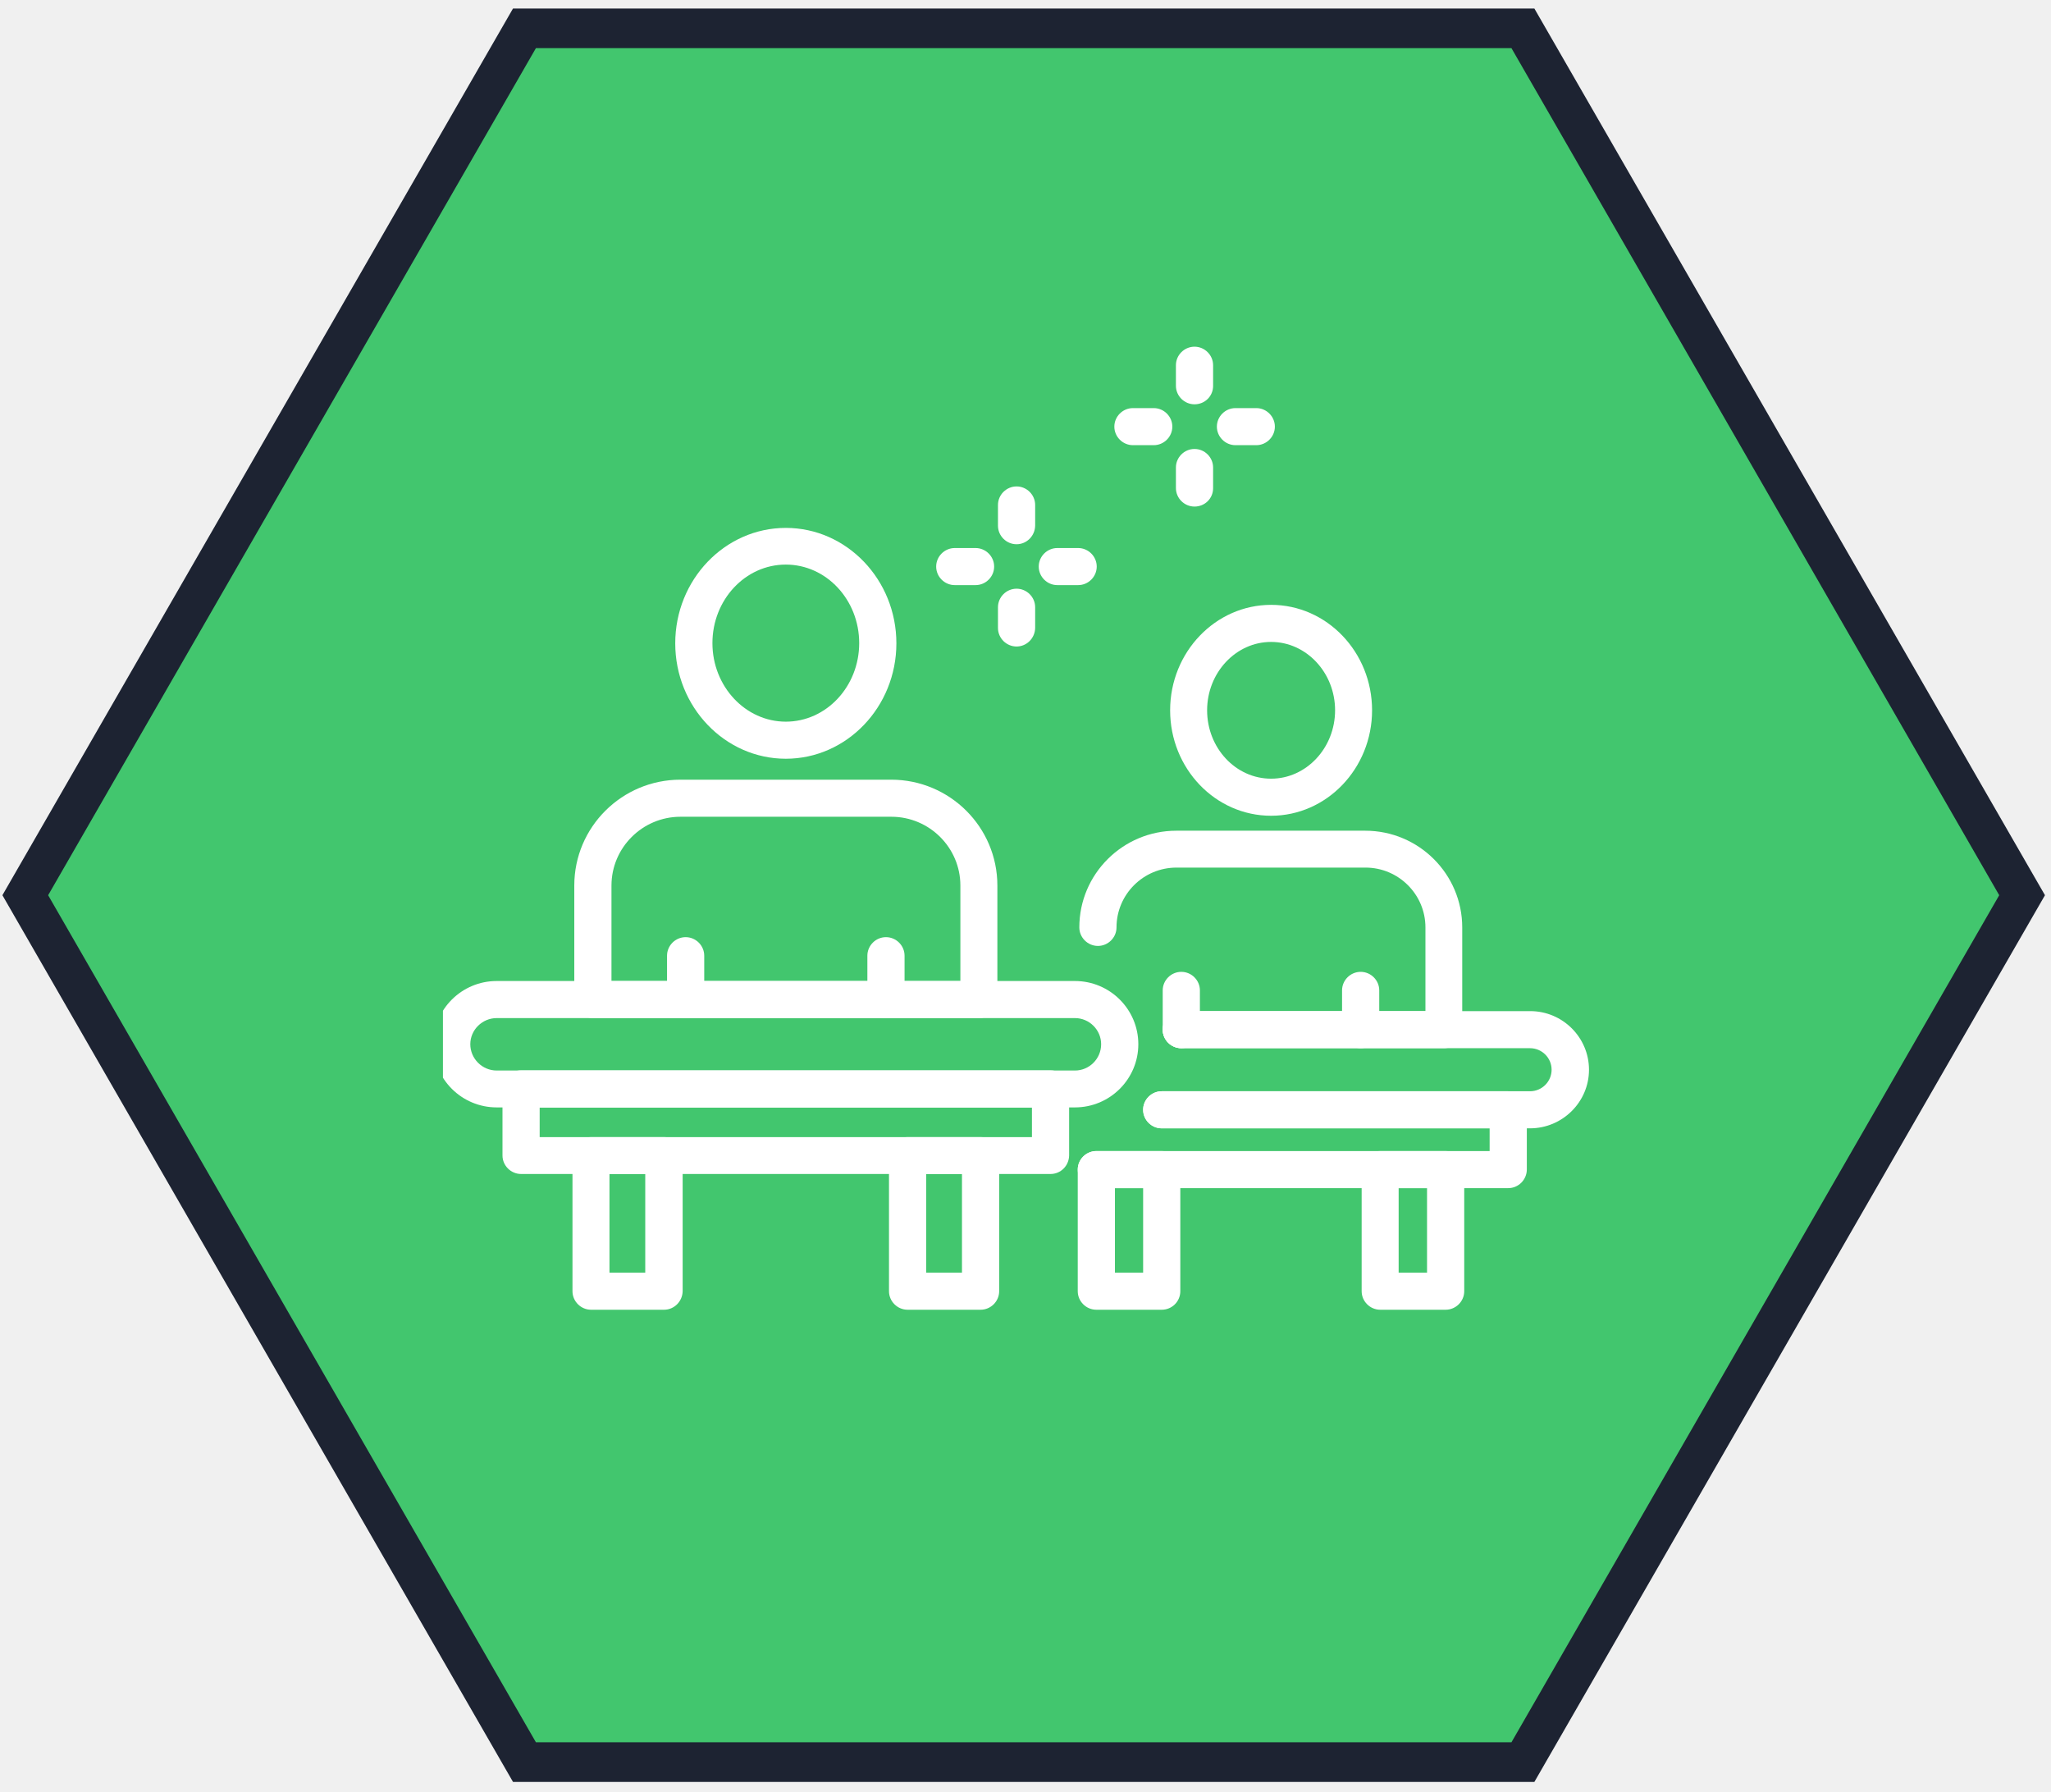
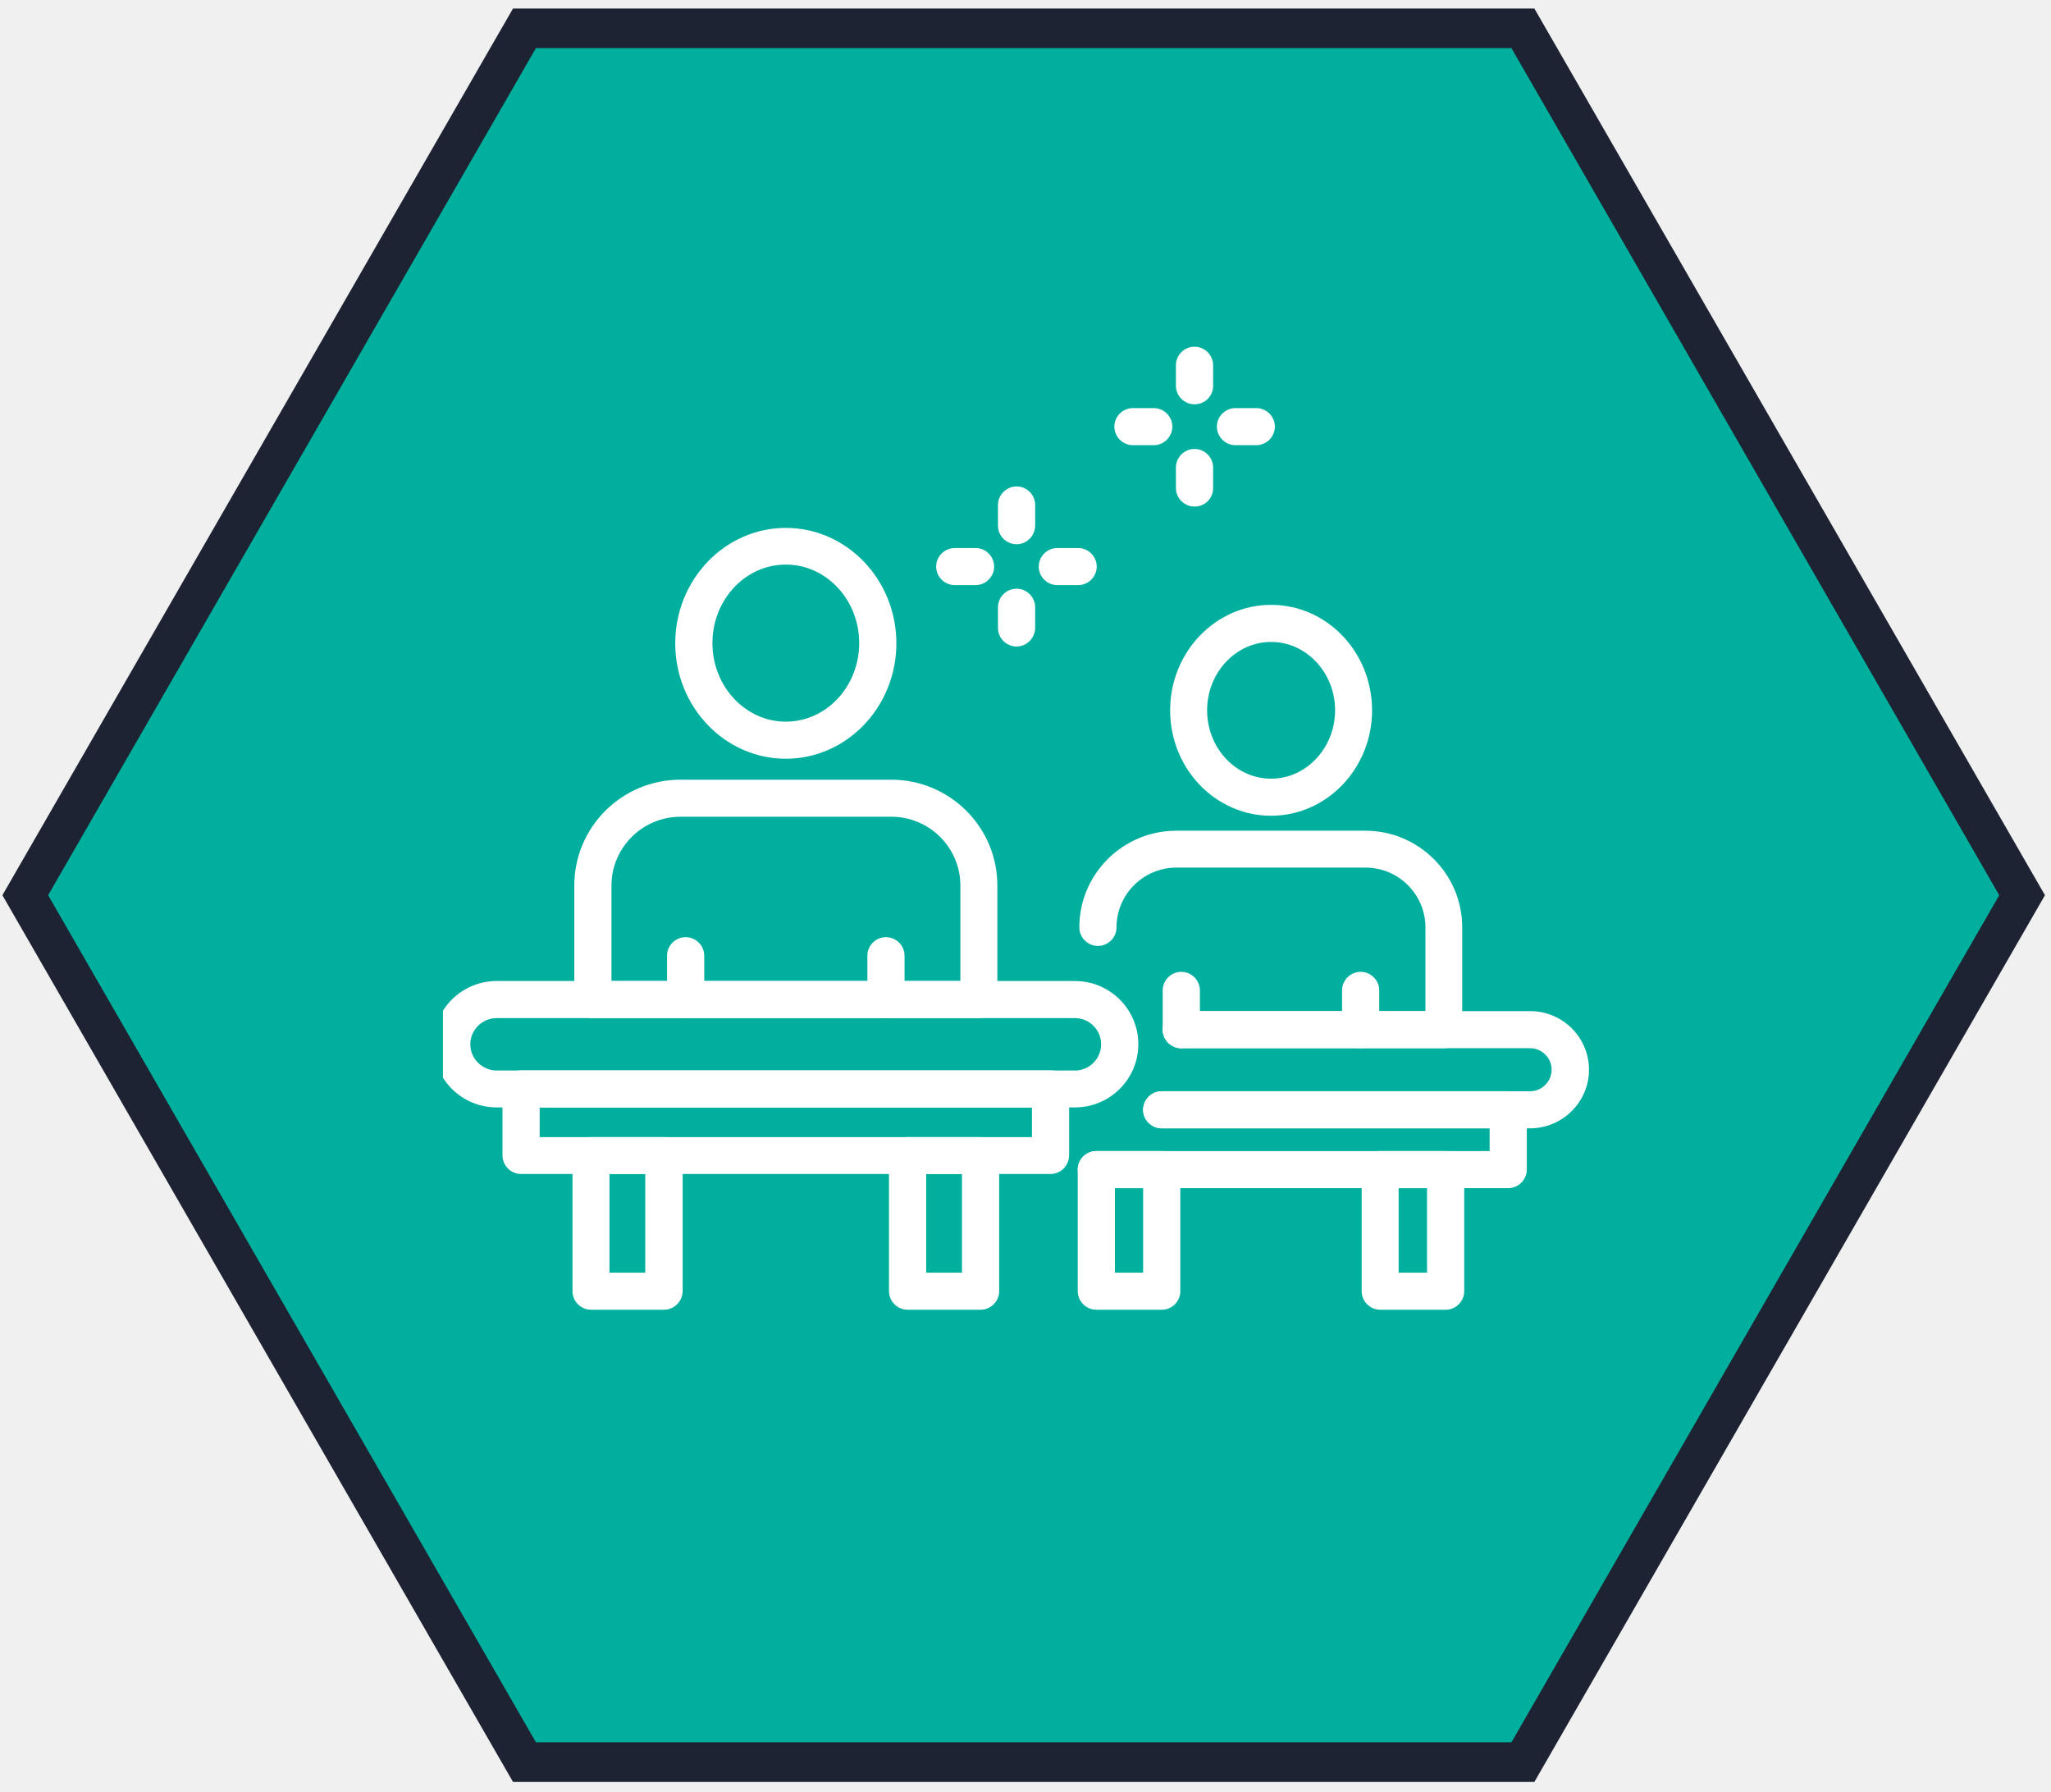
<svg xmlns="http://www.w3.org/2000/svg" width="213" height="186" viewBox="0 0 213 186" fill="none">
-   <path d="M156.967 182.972H158.157L158.751 181.941L209.406 93.984L209.998 92.957L209.406 91.93L158.751 3.973L158.157 2.942H156.967H55.656H54.466L53.872 3.973L3.216 91.93L2.625 92.957L3.216 93.984L53.872 181.941L54.466 182.972H55.656H156.967Z" fill="#42C66E" stroke="#1D2332" stroke-width="4.116" />
-   <g clip-path="url(#clip0_2156_4691)">
+   <path d="M156.967 182.972H158.157L158.751 181.941L209.406 93.984L209.998 92.957L209.406 91.93L158.751 3.973L158.157 2.942H156.967H55.656H54.466L53.872 3.973L3.216 91.93L2.625 92.957L3.216 93.984L53.872 181.941L54.466 182.972H55.656H156.967Z" fill="#00AF9D" stroke="#1D2332" stroke-width="4.116" />
+   <g clip-path="url(#clip0_3979_1056)">
    <path d="M111.634 114.99H51.583C47.949 114.99 45 112.05 45 108.428C45 104.806 47.949 101.866 51.583 101.866H111.634C115.268 101.866 118.217 104.806 118.217 108.428C118.217 112.05 115.268 114.99 111.634 114.99ZM51.583 105.716C50.087 105.716 48.842 106.938 48.842 108.428C48.842 109.918 50.067 111.16 51.583 111.16H111.634C113.129 111.16 114.355 109.939 114.355 108.428C114.355 106.938 113.129 105.716 111.634 105.716H51.583Z" fill="white" />
-     <path d="M109.1 121.904H54.115C53.056 121.904 52.184 121.034 52.184 119.978V113.065C52.184 112.009 53.056 111.14 54.115 111.14H109.1C110.159 111.14 111.031 112.009 111.031 113.065V119.978C111.01 121.055 110.159 121.904 109.1 121.904ZM56.046 118.074H107.169V115.011H56.046V118.074Z" fill="white" />
-     <path d="M68.963 136H61.384C60.325 136 59.453 135.131 59.453 134.075V119.999C59.453 118.943 60.325 118.074 61.384 118.074H68.963C70.022 118.074 70.895 118.943 70.895 119.999V134.075C70.874 135.131 70.022 136 68.963 136ZM63.295 132.15H67.011V121.904H63.295V132.15Z" fill="white" />
-     <path d="M101.835 136H94.255C93.196 136 92.324 135.131 92.324 134.075V119.999C92.324 118.943 93.196 118.074 94.255 118.074H101.835C102.894 118.074 103.766 118.943 103.766 119.999V134.075C103.766 135.131 102.894 136 101.835 136ZM96.186 132.15H99.903V121.904H96.186V132.15Z" fill="white" />
-     <path d="M71.205 105.716C70.146 105.716 69.273 104.847 69.273 103.791V99.237C69.273 98.182 70.146 97.312 71.205 97.312C72.264 97.312 73.136 98.182 73.136 99.237V103.791C73.136 104.847 72.264 105.716 71.205 105.716Z" fill="white" />
-     <path d="M92.009 105.716C90.95 105.716 90.078 104.847 90.078 103.791V99.237C90.078 98.182 90.95 97.312 92.009 97.312C93.068 97.312 93.94 98.182 93.94 99.237V103.791C93.94 104.847 93.068 105.716 92.009 105.716Z" fill="white" />
-     <path d="M81.608 78.786C75.275 78.786 70.125 73.404 70.125 66.801C70.125 60.198 75.275 54.816 81.608 54.816C87.941 54.816 93.091 60.198 93.091 66.801C93.091 73.404 87.941 78.786 81.608 78.786ZM81.608 58.625C77.393 58.625 73.987 62.289 73.987 66.78C73.987 71.272 77.413 74.936 81.608 74.936C85.823 74.936 89.229 71.272 89.229 66.78C89.229 62.289 85.823 58.625 81.608 58.625Z" fill="white" />
+     <path d="M109.1 121.903H54.115C53.056 121.903 52.184 121.034 52.184 119.978V113.065C52.184 112.009 53.056 111.14 54.115 111.14H109.1C110.159 111.14 111.031 112.009 111.031 113.065V119.978C111.01 121.055 110.159 121.903 109.1 121.903ZM56.046 118.074H107.169V115.01H56.046V118.074Z" fill="white" />
+     <path d="M68.963 136H61.384C60.325 136 59.453 135.131 59.453 134.075V119.999C59.453 118.944 60.325 118.074 61.384 118.074H68.963C70.022 118.074 70.895 118.944 70.895 119.999V134.075C70.874 135.131 70.022 136 68.963 136ZM63.295 132.15H67.011V121.904H63.295V132.15Z" fill="white" />
+     <path d="M101.835 136H94.255C93.196 136 92.324 135.131 92.324 134.075V119.999C92.324 118.944 93.196 118.074 94.255 118.074H101.835C102.894 118.074 103.766 118.944 103.766 119.999V134.075C103.766 135.131 102.894 136 101.835 136ZM96.186 132.15H99.903V121.904H96.186V132.15Z" fill="white" />
+     <path d="M71.205 105.717C70.146 105.717 69.273 104.847 69.273 103.791V99.238C69.273 98.182 70.146 97.312 71.205 97.312C72.264 97.312 73.136 98.182 73.136 99.238V103.791C73.136 104.847 72.264 105.717 71.205 105.717Z" fill="white" />
+     <path d="M92.009 105.717C90.95 105.717 90.078 104.847 90.078 103.791V99.238C90.078 98.182 90.95 97.312 92.009 97.312C93.068 97.312 93.94 98.182 93.94 99.238V103.791C93.94 104.847 93.068 105.717 92.009 105.717Z" fill="white" />
+     <path d="M81.608 78.786C75.275 78.786 70.125 73.404 70.125 66.801C70.125 60.198 75.275 54.816 81.608 54.816C87.941 54.816 93.091 60.198 93.091 66.801C93.091 73.404 87.941 78.786 81.608 78.786ZM81.608 58.625C77.393 58.625 73.987 62.288 73.987 66.78C73.987 71.272 77.413 74.936 81.608 74.936C85.823 74.936 89.229 71.272 89.229 66.78C89.229 62.288 85.823 58.625 81.608 58.625Z" fill="white" />
    <path d="M101.648 105.716H61.572C60.513 105.716 59.641 104.847 59.641 103.791V91.951C59.641 85.886 64.583 80.96 70.667 80.96H92.553C98.637 80.96 103.579 85.886 103.579 91.951V103.791C103.579 104.847 102.707 105.716 101.648 105.716ZM63.503 101.866H99.737V91.951C99.737 88.018 96.519 84.81 92.574 84.81H70.667C66.721 84.81 63.503 88.018 63.503 91.951V101.866Z" fill="white" />
-     <path d="M158.895 117.163H120.646C119.587 117.163 118.715 116.294 118.715 115.238C118.715 114.183 119.587 113.313 120.646 113.313H158.895C160.141 113.313 161.137 112.299 161.137 111.078C161.137 109.836 160.12 108.842 158.895 108.842H122.681C121.622 108.842 120.75 107.973 120.75 106.917C120.75 105.861 121.622 104.992 122.681 104.992H158.916C162.279 104.992 165.02 107.724 165.02 111.078C165.02 114.431 162.259 117.163 158.895 117.163Z" fill="white" />
-     <path d="M156.632 123.373H113.857C112.798 123.373 111.926 122.504 111.926 121.448C111.926 120.392 112.798 119.523 113.857 119.523H154.701V117.163H120.647C119.588 117.163 118.716 116.294 118.716 115.238C118.716 114.183 119.588 113.313 120.647 113.313H156.632C157.691 113.313 158.564 114.183 158.564 115.238V121.427C158.564 122.504 157.691 123.373 156.632 123.373Z" fill="white" />
-     <path d="M120.647 136H113.857C112.798 136 111.926 135.131 111.926 134.075V121.448C111.926 120.392 112.798 119.523 113.857 119.523H120.647C121.706 119.523 122.578 120.392 122.578 121.448V134.075C122.578 135.131 121.727 136 120.647 136ZM115.788 132.15H118.716V123.373H115.788V132.15Z" fill="white" />
-     <path d="M150.131 136H143.341C142.282 136 141.41 135.131 141.41 134.075V121.448C141.41 120.392 142.282 119.523 143.341 119.523H150.131C151.19 119.523 152.063 120.392 152.063 121.448V134.075C152.063 135.131 151.19 136 150.131 136ZM145.252 132.15H148.2V123.373H145.252V132.15Z" fill="white" />
+     <path d="M158.895 117.164H120.646C119.587 117.164 118.715 116.294 118.715 115.239C118.715 114.183 119.587 113.313 120.646 113.313H158.895C160.141 113.313 161.137 112.299 161.137 111.078C161.137 109.836 160.12 108.842 158.895 108.842H122.681C121.622 108.842 120.75 107.973 120.75 106.917C120.75 105.862 121.622 104.992 122.681 104.992H158.916C162.279 104.992 165.02 107.725 165.02 111.078C165.02 114.431 162.259 117.164 158.895 117.164Z" fill="white" />
+     <path d="M156.632 123.373H113.857C112.798 123.373 111.926 122.504 111.926 121.448C111.926 120.393 112.798 119.523 113.857 119.523H154.701V117.163H120.647C119.588 117.163 118.716 116.294 118.716 115.238C118.716 114.183 119.588 113.313 120.647 113.313H156.632C157.691 113.313 158.564 114.183 158.564 115.238V121.427C158.564 122.504 157.691 123.373 156.632 123.373Z" fill="white" />
+     <path d="M120.647 136H113.857C112.798 136 111.926 135.13 111.926 134.075V121.448C111.926 120.392 112.798 119.523 113.857 119.523H120.647C121.706 119.523 122.578 120.392 122.578 121.448V134.075C122.578 135.13 121.727 136 120.647 136ZM115.788 132.15H118.716V123.373H115.788V132.15Z" fill="white" />
+     <path d="M150.131 136H143.341C142.282 136 141.41 135.13 141.41 134.075V121.448C141.41 120.392 142.282 119.523 143.341 119.523H150.131C151.19 119.523 152.063 120.392 152.063 121.448V134.075C152.063 135.13 151.19 136 150.131 136ZM145.252 132.15H148.2V123.373H145.252V132.15Z" fill="white" />
    <path d="M122.681 108.842C121.622 108.842 120.75 107.973 120.75 106.917V102.839C120.75 101.783 121.622 100.914 122.681 100.914C123.74 100.914 124.612 101.783 124.612 102.839V106.917C124.591 107.993 123.74 108.842 122.681 108.842Z" fill="white" />
    <path d="M141.306 108.842C140.247 108.842 139.375 107.973 139.375 106.917V102.839C139.375 101.783 140.247 100.914 141.306 100.914C142.365 100.914 143.237 101.783 143.237 102.839V106.917C143.237 107.993 142.386 108.842 141.306 108.842Z" fill="white" />
-     <path d="M132.006 84.706C126.212 84.706 121.52 79.8 121.52 73.756C121.52 67.712 126.233 62.806 132.006 62.806C137.799 62.806 142.492 67.712 142.492 73.756C142.492 79.8 137.778 84.706 132.006 84.706ZM132.006 66.656C128.351 66.656 125.361 69.844 125.361 73.756C125.361 77.668 128.33 80.856 132.006 80.856C135.66 80.856 138.651 77.668 138.651 73.756C138.651 69.844 135.66 66.656 132.006 66.656Z" fill="white" />
+     <path d="M132.006 84.706C126.212 84.706 121.52 79.801 121.52 73.756C121.52 67.712 126.233 62.806 132.006 62.806C137.799 62.806 142.492 67.712 142.492 73.756C142.492 79.801 137.778 84.706 132.006 84.706ZM132.006 66.656C128.351 66.656 125.361 69.844 125.361 73.756C125.361 77.668 128.33 80.856 132.006 80.856C135.66 80.856 138.651 77.668 138.651 73.756C138.651 69.844 135.66 66.656 132.006 66.656Z" fill="white" />
    <path d="M149.965 108.842H122.68C121.621 108.842 120.749 107.973 120.749 106.917C120.749 105.861 121.621 104.992 122.68 104.992H148.034V96.298C148.034 92.883 145.251 90.088 141.804 90.088H122.182C118.755 90.088 115.952 92.862 115.952 96.298C115.952 97.354 115.08 98.223 114.021 98.223C112.962 98.223 112.09 97.354 112.09 96.298C112.09 90.751 116.617 86.259 122.161 86.259H141.784C147.349 86.259 151.855 90.771 151.855 96.298V106.917C151.875 107.993 151.024 108.842 149.965 108.842Z" fill="white" />
    <path d="M105.572 56.513C104.513 56.513 103.641 55.644 103.641 54.588V52.435C103.641 51.38 104.513 50.51 105.572 50.51C106.631 50.51 107.503 51.38 107.503 52.435V54.588C107.482 55.644 106.631 56.513 105.572 56.513Z" fill="white" />
-     <path d="M111.966 60.757H109.806C108.747 60.757 107.875 59.887 107.875 58.832C107.875 57.776 108.747 56.907 109.806 56.907H111.966C113.025 56.907 113.897 57.776 113.897 58.832C113.897 59.887 113.025 60.757 111.966 60.757Z" fill="white" />
+     <path d="M111.966 60.757H109.806C108.747 60.757 107.875 59.888 107.875 58.832C107.875 57.776 108.747 56.907 109.806 56.907H111.966C113.025 56.907 113.897 57.776 113.897 58.832C113.897 59.888 113.025 60.757 111.966 60.757Z" fill="white" />
    <path d="M105.572 67.132C104.513 67.132 103.641 66.263 103.641 65.207V63.054C103.641 61.999 104.513 61.129 105.572 61.129C106.631 61.129 107.503 61.999 107.503 63.054V65.207C107.482 66.263 106.631 67.132 105.572 67.132Z" fill="white" />
-     <path d="M101.313 60.757H99.154C98.095 60.757 97.223 59.887 97.223 58.832C97.223 57.776 98.095 56.907 99.154 56.907H101.313C102.372 56.907 103.244 57.776 103.244 58.832C103.244 59.887 102.372 60.757 101.313 60.757Z" fill="white" />
+     <path d="M101.313 60.757H99.154C98.095 60.757 97.223 59.888 97.223 58.832C97.223 57.776 98.095 56.907 99.154 56.907H101.313C102.372 56.907 103.244 57.776 103.244 58.832C103.244 59.888 102.372 60.757 101.313 60.757Z" fill="white" />
    <path d="M124.052 41.982C122.993 41.982 122.121 41.113 122.121 40.057V37.925C122.121 36.869 122.993 36 124.052 36C125.111 36 125.983 36.869 125.983 37.925V40.078C125.983 41.133 125.132 41.982 124.052 41.982Z" fill="white" />
    <path d="M130.466 46.226H128.306C127.247 46.226 126.375 45.356 126.375 44.301C126.375 43.245 127.247 42.376 128.306 42.376H130.466C131.525 42.376 132.397 43.245 132.397 44.301C132.397 45.356 131.525 46.226 130.466 46.226Z" fill="white" />
-     <path d="M124.052 52.601C122.993 52.601 122.121 51.732 122.121 50.676V48.544C122.121 47.488 122.993 46.619 124.052 46.619C125.111 46.619 125.983 47.488 125.983 48.544V50.697C125.983 51.752 125.132 52.601 124.052 52.601Z" fill="white" />
+     <path d="M124.052 52.601C122.993 52.601 122.121 51.732 122.121 50.676V48.544C122.121 47.489 122.993 46.619 124.052 46.619C125.111 46.619 125.983 47.489 125.983 48.544V50.697C125.983 51.753 125.132 52.601 124.052 52.601Z" fill="white" />
    <path d="M119.817 46.226H117.658C116.599 46.226 115.727 45.356 115.727 44.301C115.727 43.245 116.599 42.376 117.658 42.376H119.817C120.876 42.376 121.748 43.245 121.748 44.301C121.748 45.356 120.876 46.226 119.817 46.226Z" fill="white" />
  </g>
  <defs>
-     <clipPath id="clip0_2156_4691">
+     <clipPath id="clip0_3979_1056">
      <rect width="120" height="100" fill="white" transform="translate(46 36)" />
    </clipPath>
  </defs>
</svg>
